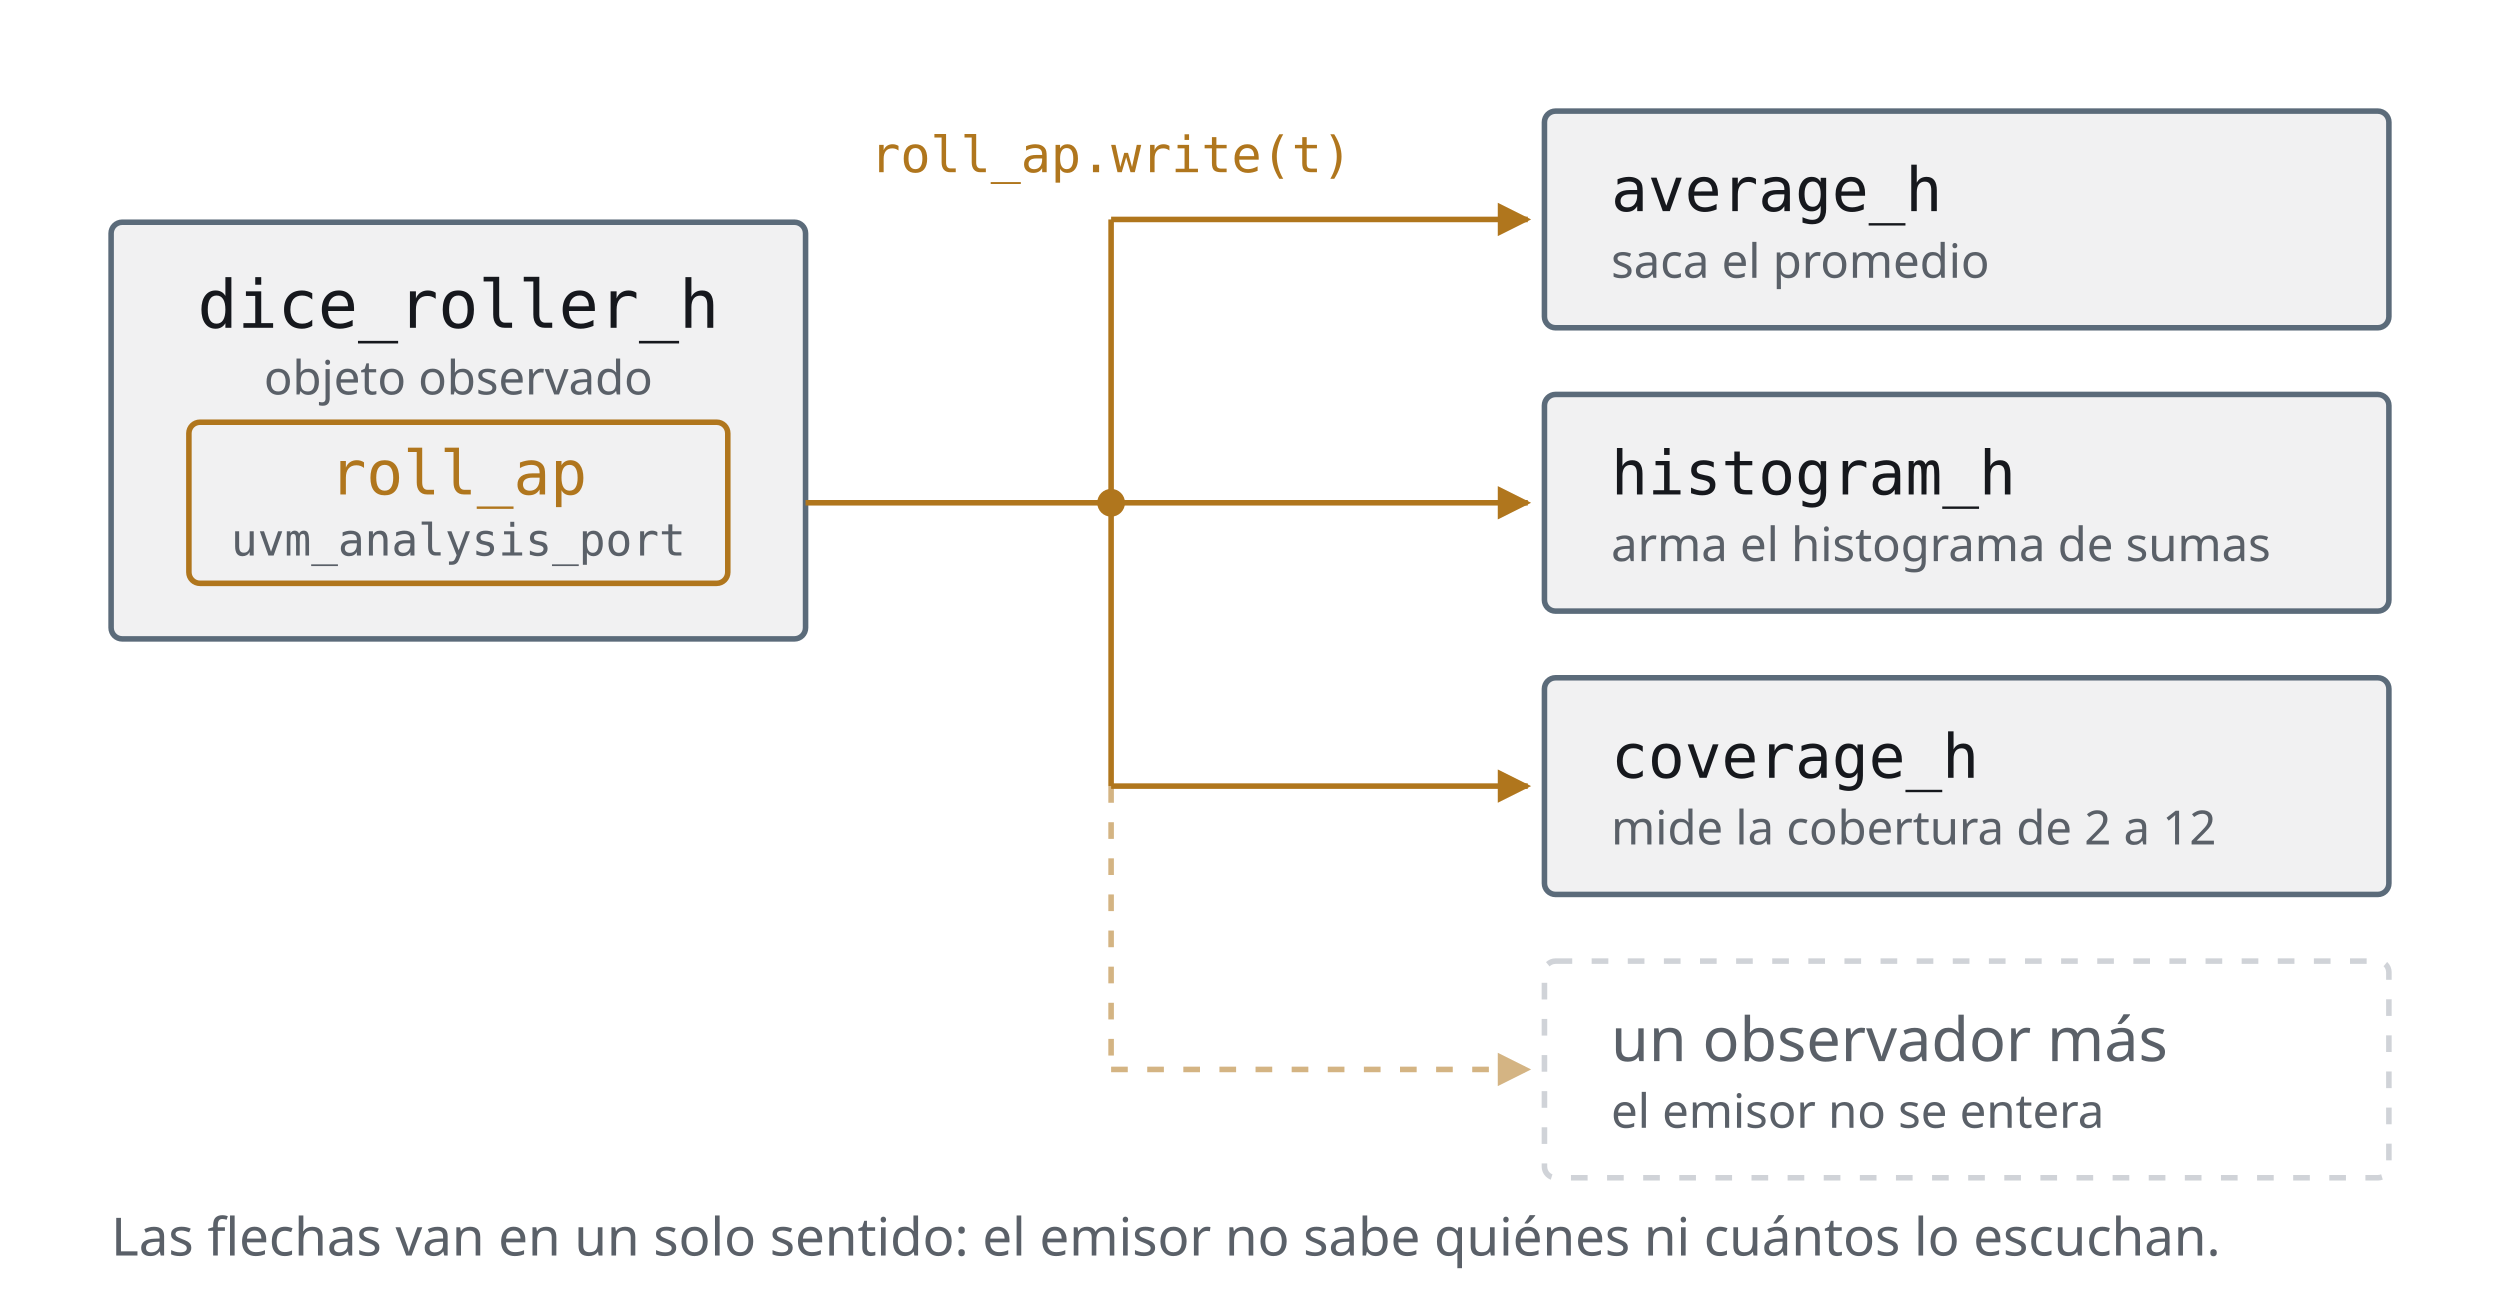
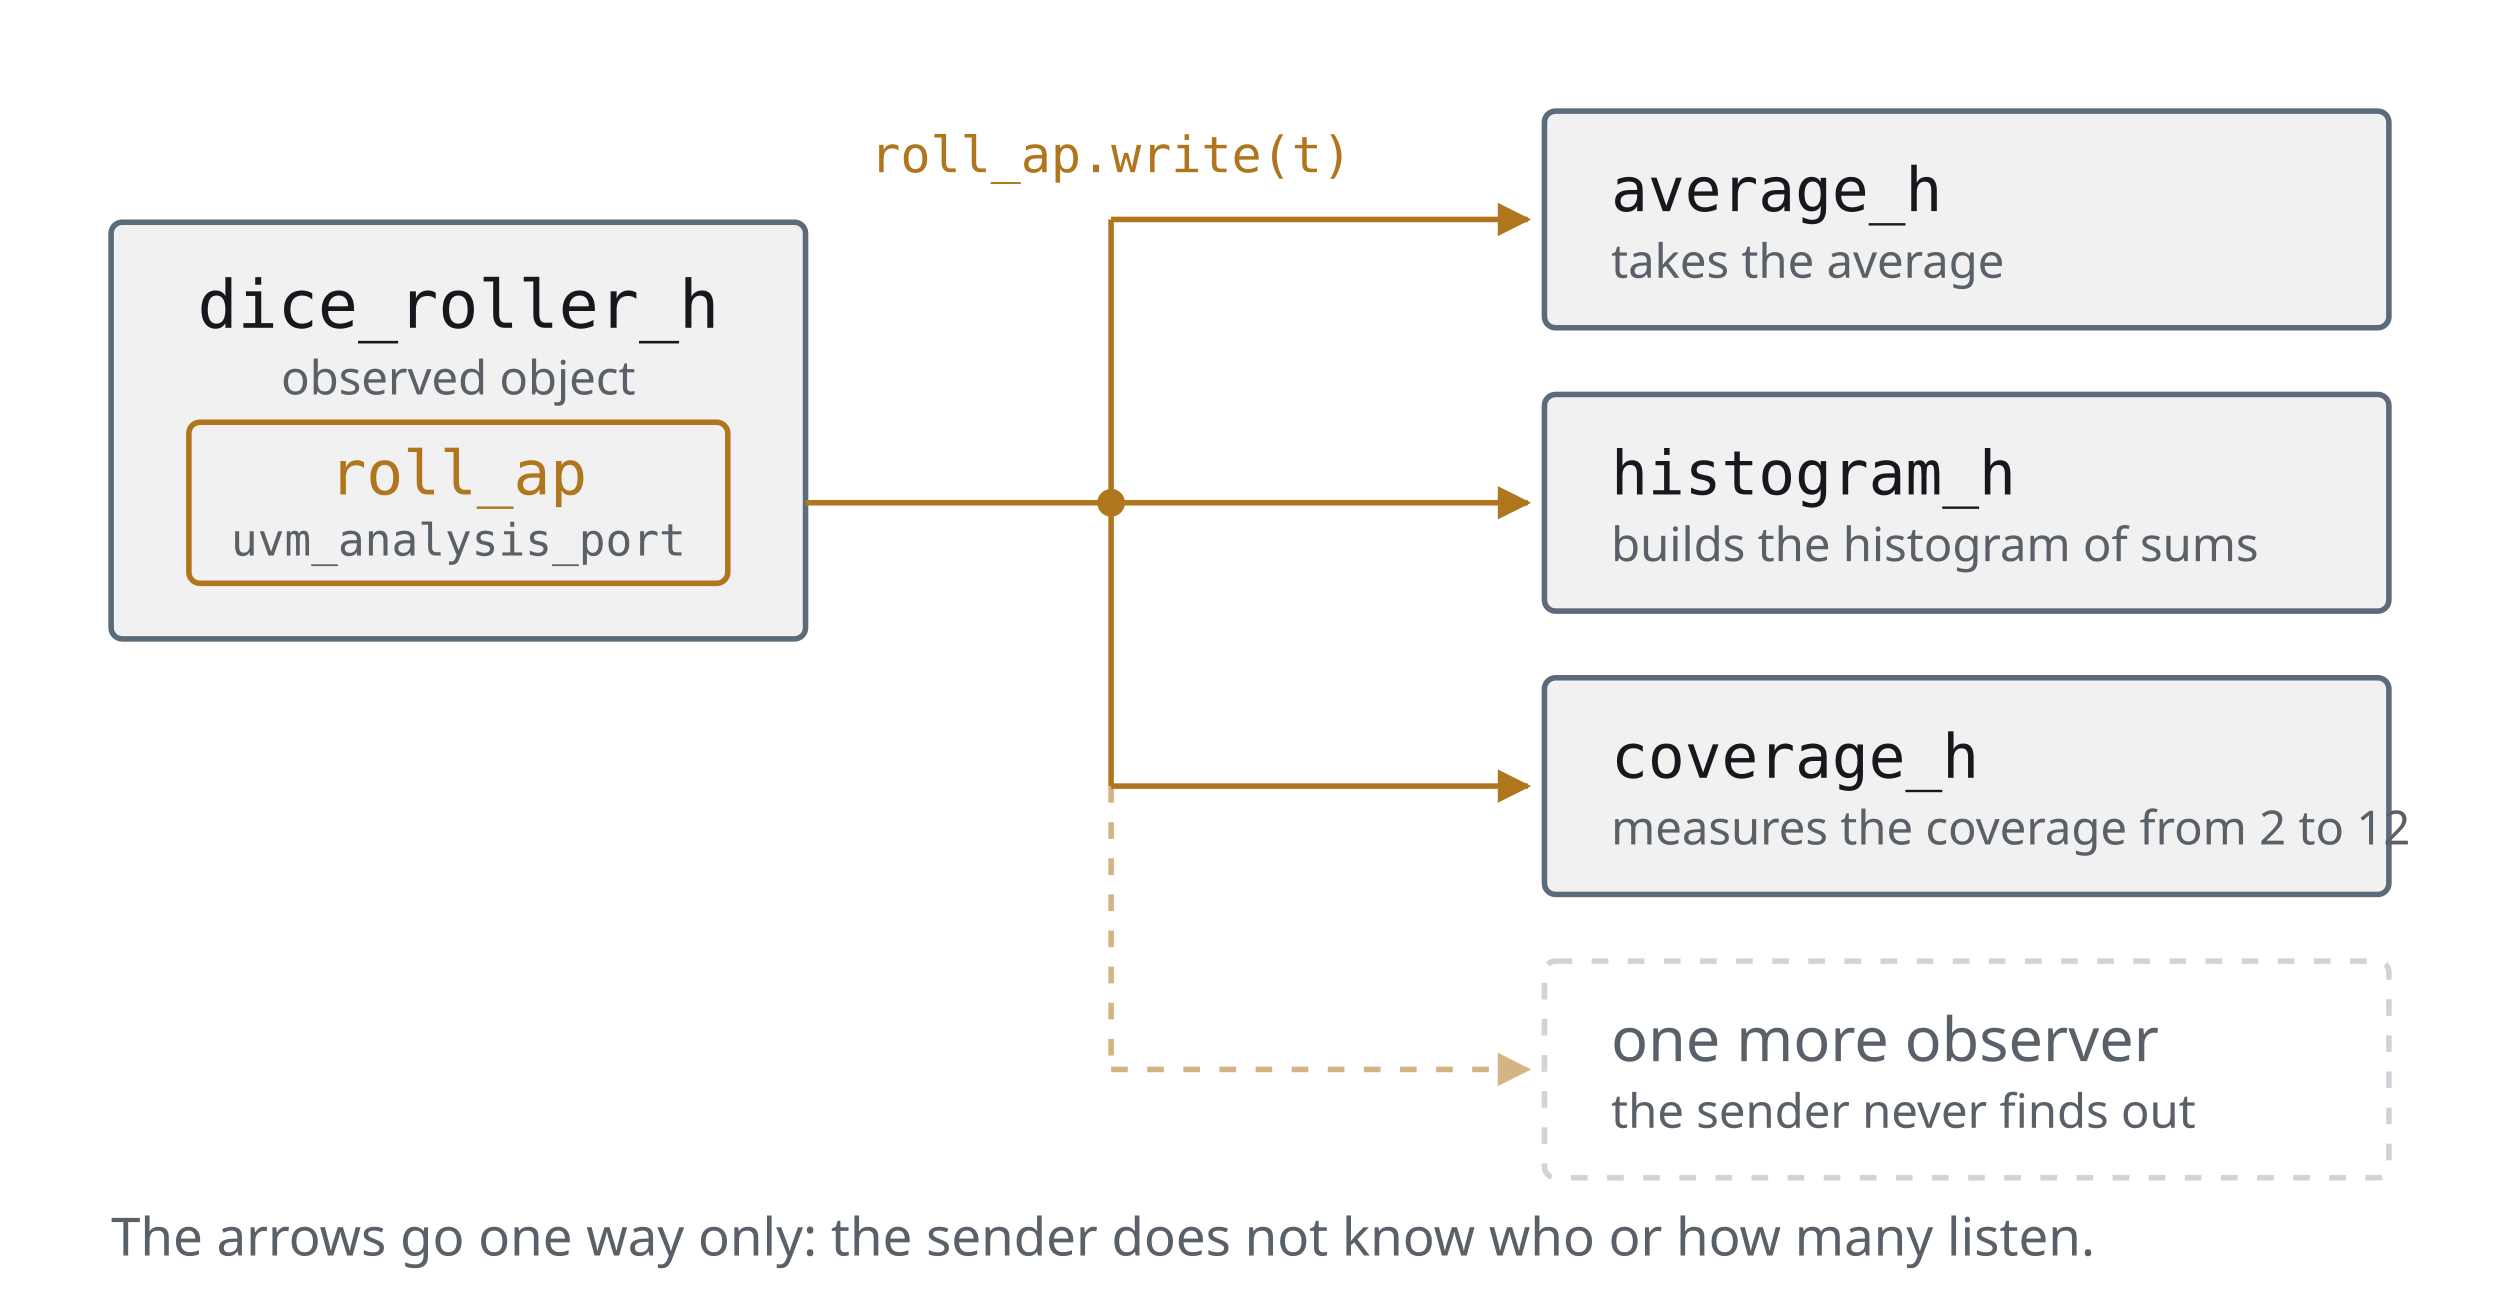
<svg xmlns="http://www.w3.org/2000/svg" viewBox="0 0 900 470" font-family="IBM Plex Sans, system-ui, sans-serif">
  <defs>
    <marker id="a-acc" viewBox="0 0 10 10" refX="9" refY="5" markerWidth="6" markerHeight="6" orient="auto-start-reverse">
      <path d="M0,0 L10,5 L0,10 z" fill="#b0761d" />
    </marker>
  </defs>
  <rect x="40" y="80" width="250" height="150" rx="4" fill="#16181d" opacity="0.06" />
  <rect x="40" y="80" width="250" height="150" rx="4" fill="none" stroke="#5b6b7a" stroke-width="2" />
  <text x="165" y="118" fill="#16181d" font-size="24" text-anchor="middle" font-family="IBM Plex Mono, ui-monospace, monospace">dice_roller_h</text>
-   <text x="165" y="142" fill="#5a6068" font-size="17" text-anchor="middle">objeto observado</text>
+   <text x="165" y="142" fill="#5a6068" font-size="17" text-anchor="middle">observed object</text>
  <rect x="68" y="152" width="194" height="58" rx="4" fill="none" stroke="#b0761d" stroke-width="2" />
  <text x="165" y="178" fill="#b0761d" font-size="22" text-anchor="middle" font-family="IBM Plex Mono, ui-monospace, monospace">roll_ap</text>
  <text x="165" y="200" fill="#5a6068" font-size="16" text-anchor="middle" font-family="IBM Plex Mono, ui-monospace, monospace">uvm_analysis_port</text>
  <text x="400" y="62" fill="#b0761d" font-size="18" text-anchor="middle" font-family="IBM Plex Mono, ui-monospace, monospace">roll_ap.write(t)</text>
  <line x1="290" y1="181" x2="400" y2="181" stroke="#b0761d" stroke-width="2" />
  <line x1="400" y1="79" x2="400" y2="283" stroke="#b0761d" stroke-width="2" />
  <circle cx="400" cy="181" r="5" fill="#b0761d" />
  <line x1="400" y1="79" x2="550" y2="79" stroke="#b0761d" stroke-width="2" marker-end="url(#a-acc)" />
  <line x1="400" y1="181" x2="550" y2="181" stroke="#b0761d" stroke-width="2" marker-end="url(#a-acc)" />
  <line x1="400" y1="283" x2="550" y2="283" stroke="#b0761d" stroke-width="2" marker-end="url(#a-acc)" />
  <line x1="400" y1="283" x2="400" y2="385" stroke="#b0761d" stroke-width="2" stroke-dasharray="6 7" opacity="0.55" />
  <line x1="400" y1="385" x2="550" y2="385" stroke="#b0761d" stroke-width="2" stroke-dasharray="6 7" opacity="0.55" marker-end="url(#a-acc)" />
  <rect x="556" y="40" width="304" height="78" rx="4" fill="#16181d" opacity="0.06" />
  <rect x="556" y="40" width="304" height="78" rx="4" fill="none" stroke="#5b6b7a" stroke-width="2" />
  <text x="580" y="76" fill="#16181d" font-size="22" font-family="IBM Plex Mono, ui-monospace, monospace">average_h</text>
-   <text x="580" y="100" fill="#5a6068" font-size="17">saca el promedio</text>
+   <text x="580" y="100" fill="#5a6068" font-size="17">takes the average</text>
  <rect x="556" y="142" width="304" height="78" rx="4" fill="#16181d" opacity="0.06" />
  <rect x="556" y="142" width="304" height="78" rx="4" fill="none" stroke="#5b6b7a" stroke-width="2" />
  <text x="580" y="178" fill="#16181d" font-size="22" font-family="IBM Plex Mono, ui-monospace, monospace">histogram_h</text>
-   <text x="580" y="202" fill="#5a6068" font-size="17">arma el histograma de sumas</text>
+   <text x="580" y="202" fill="#5a6068" font-size="17">builds the histogram of sums</text>
  <rect x="556" y="244" width="304" height="78" rx="4" fill="#16181d" opacity="0.06" />
  <rect x="556" y="244" width="304" height="78" rx="4" fill="none" stroke="#5b6b7a" stroke-width="2" />
  <text x="580" y="280" fill="#16181d" font-size="22" font-family="IBM Plex Mono, ui-monospace, monospace">coverage_h</text>
-   <text x="580" y="304" fill="#5a6068" font-size="17">mide la cobertura de 2 a 12</text>
+   <text x="580" y="304" fill="#5a6068" font-size="17">measures the coverage from 2 to 12</text>
  <rect x="556" y="346" width="304" height="78" rx="4" fill="none" stroke="#d0d3d8" stroke-width="2" stroke-dasharray="6 7" />
-   <text x="580" y="382" fill="#5a6068" font-size="22">un observador más</text>
-   <text x="580" y="406" fill="#5a6068" font-size="17">el emisor no se entera</text>
-   <text x="40" y="452" fill="#5a6068" font-size="19">Las flechas van en un solo sentido: el emisor no sabe quiénes ni cuántos lo escuchan.</text>
+   <text x="580" y="382" fill="#5a6068" font-size="22">one more observer</text>
+   <text x="580" y="406" fill="#5a6068" font-size="17">the sender never finds out</text>
+   <text x="40" y="452" fill="#5a6068" font-size="19">The arrows go one way only: the sender does not know who or how many listen.</text>
</svg>
